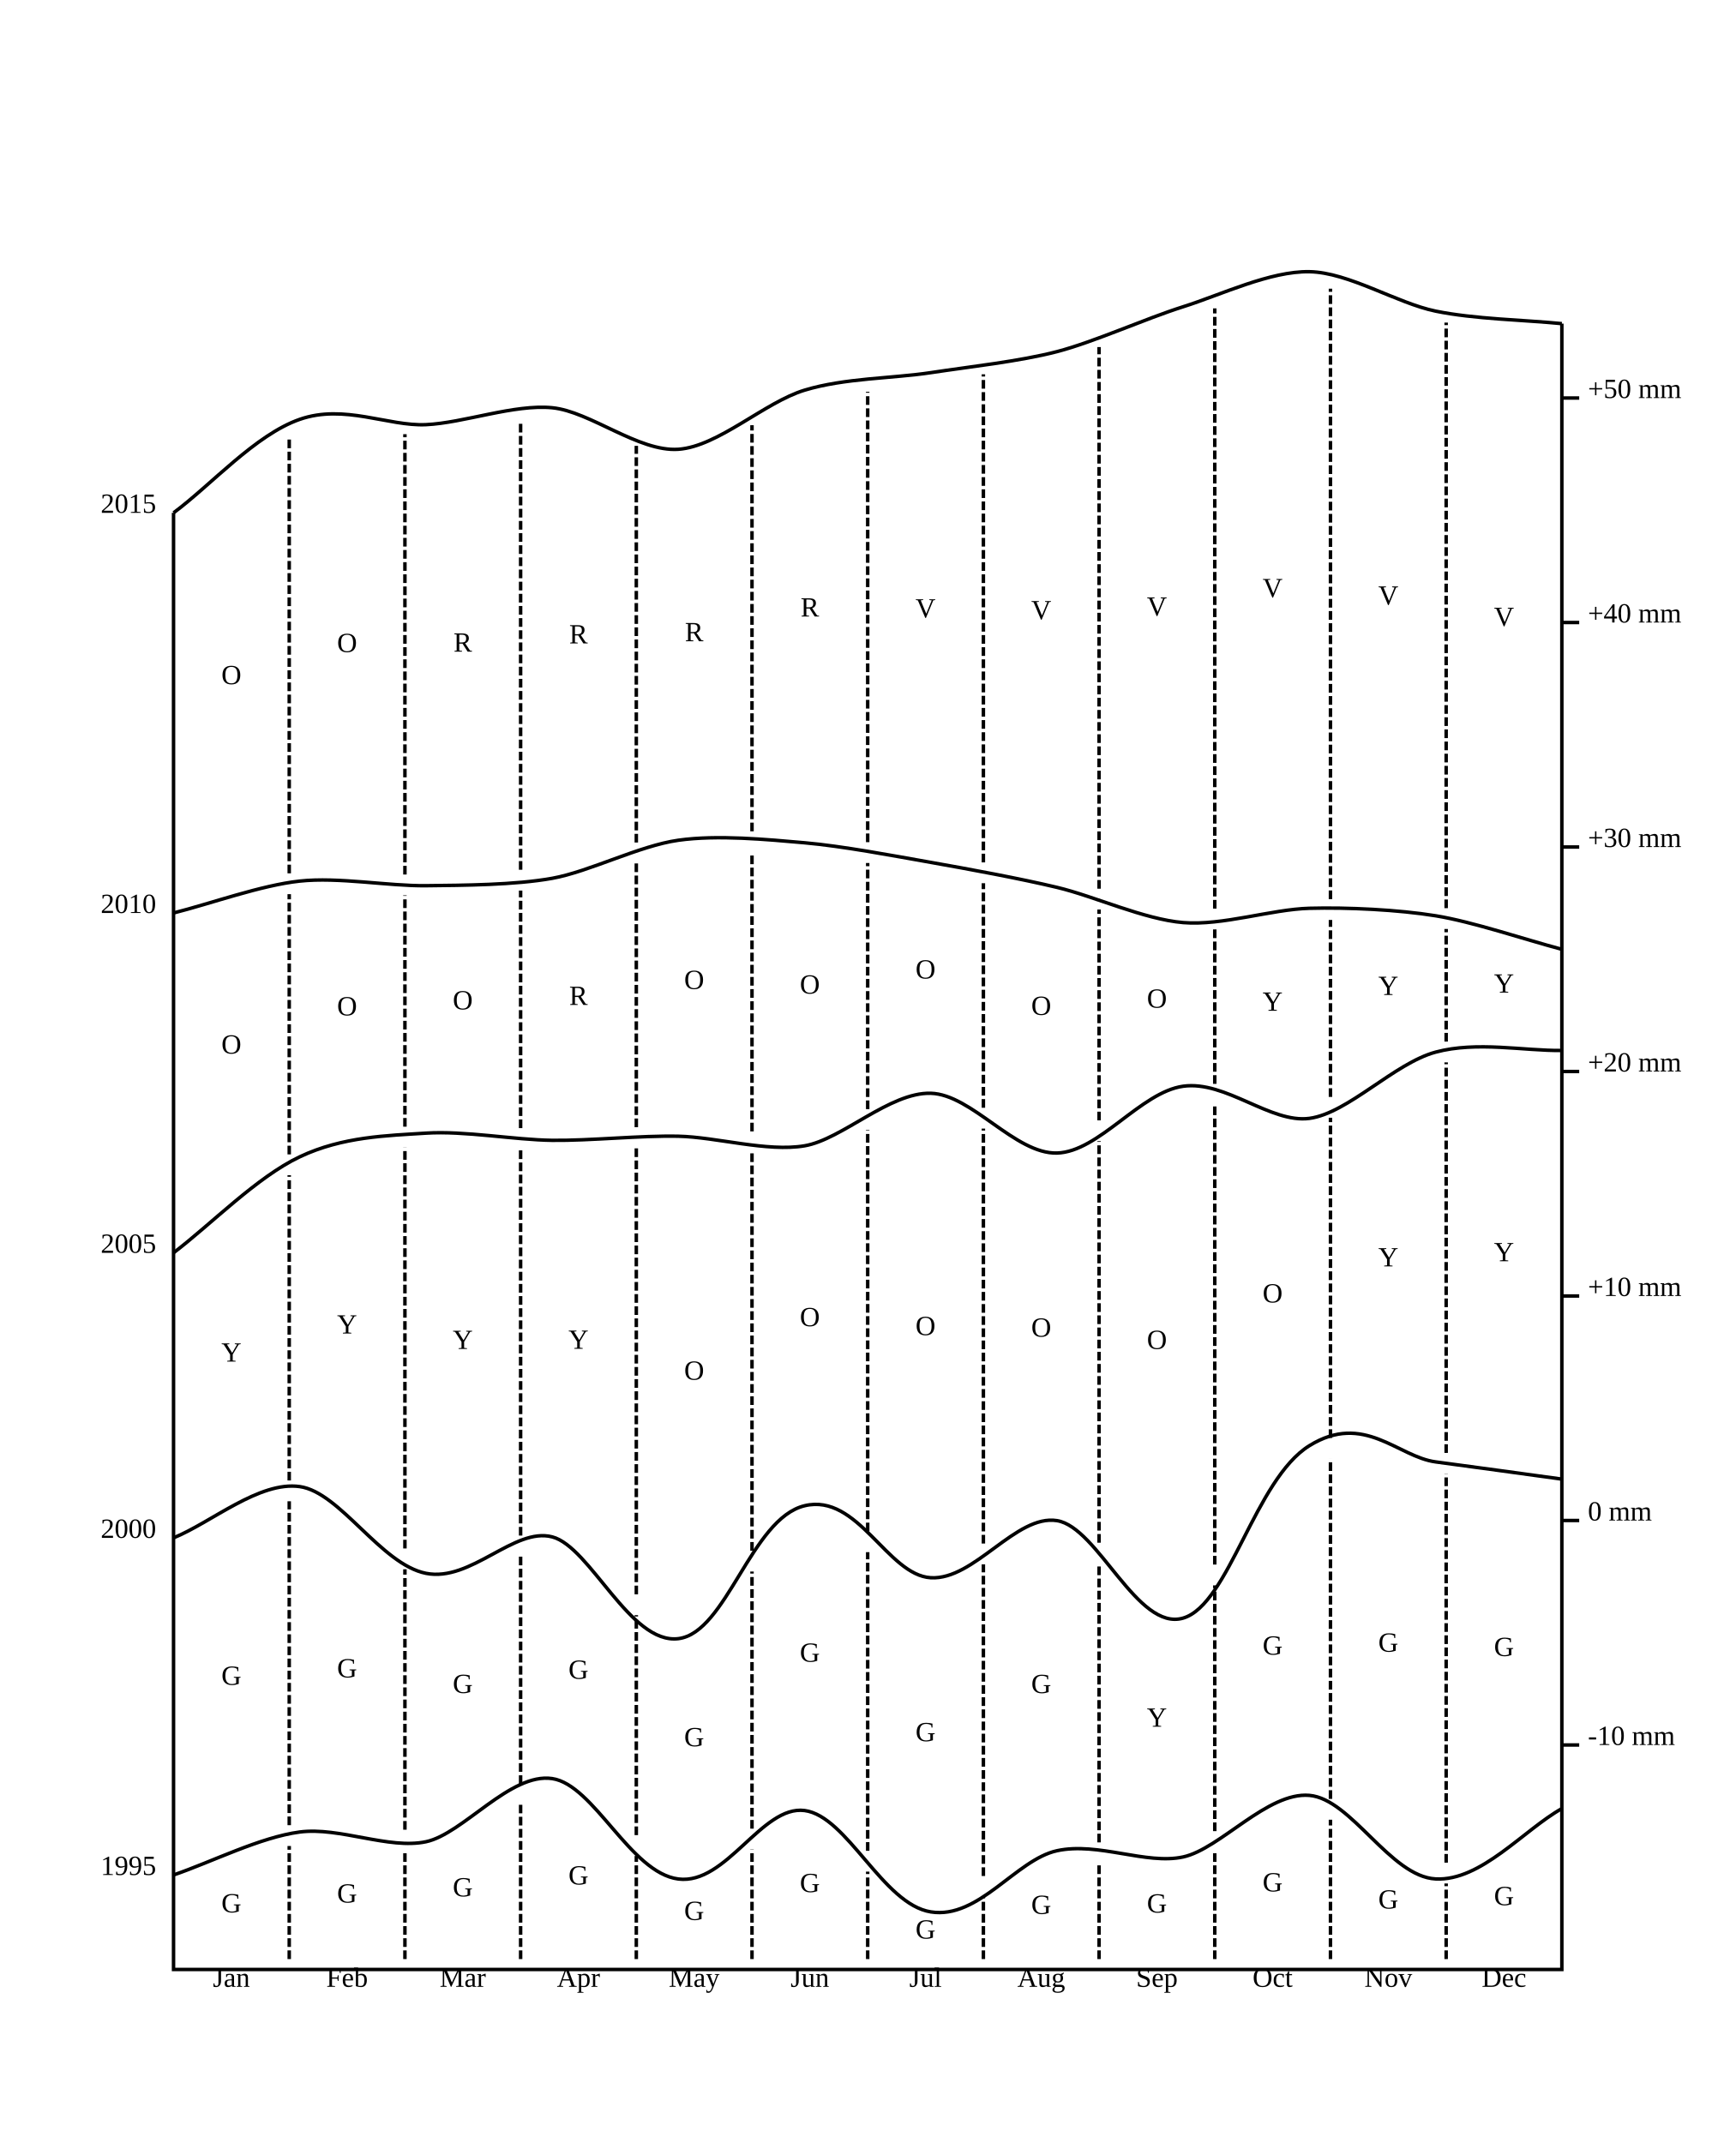
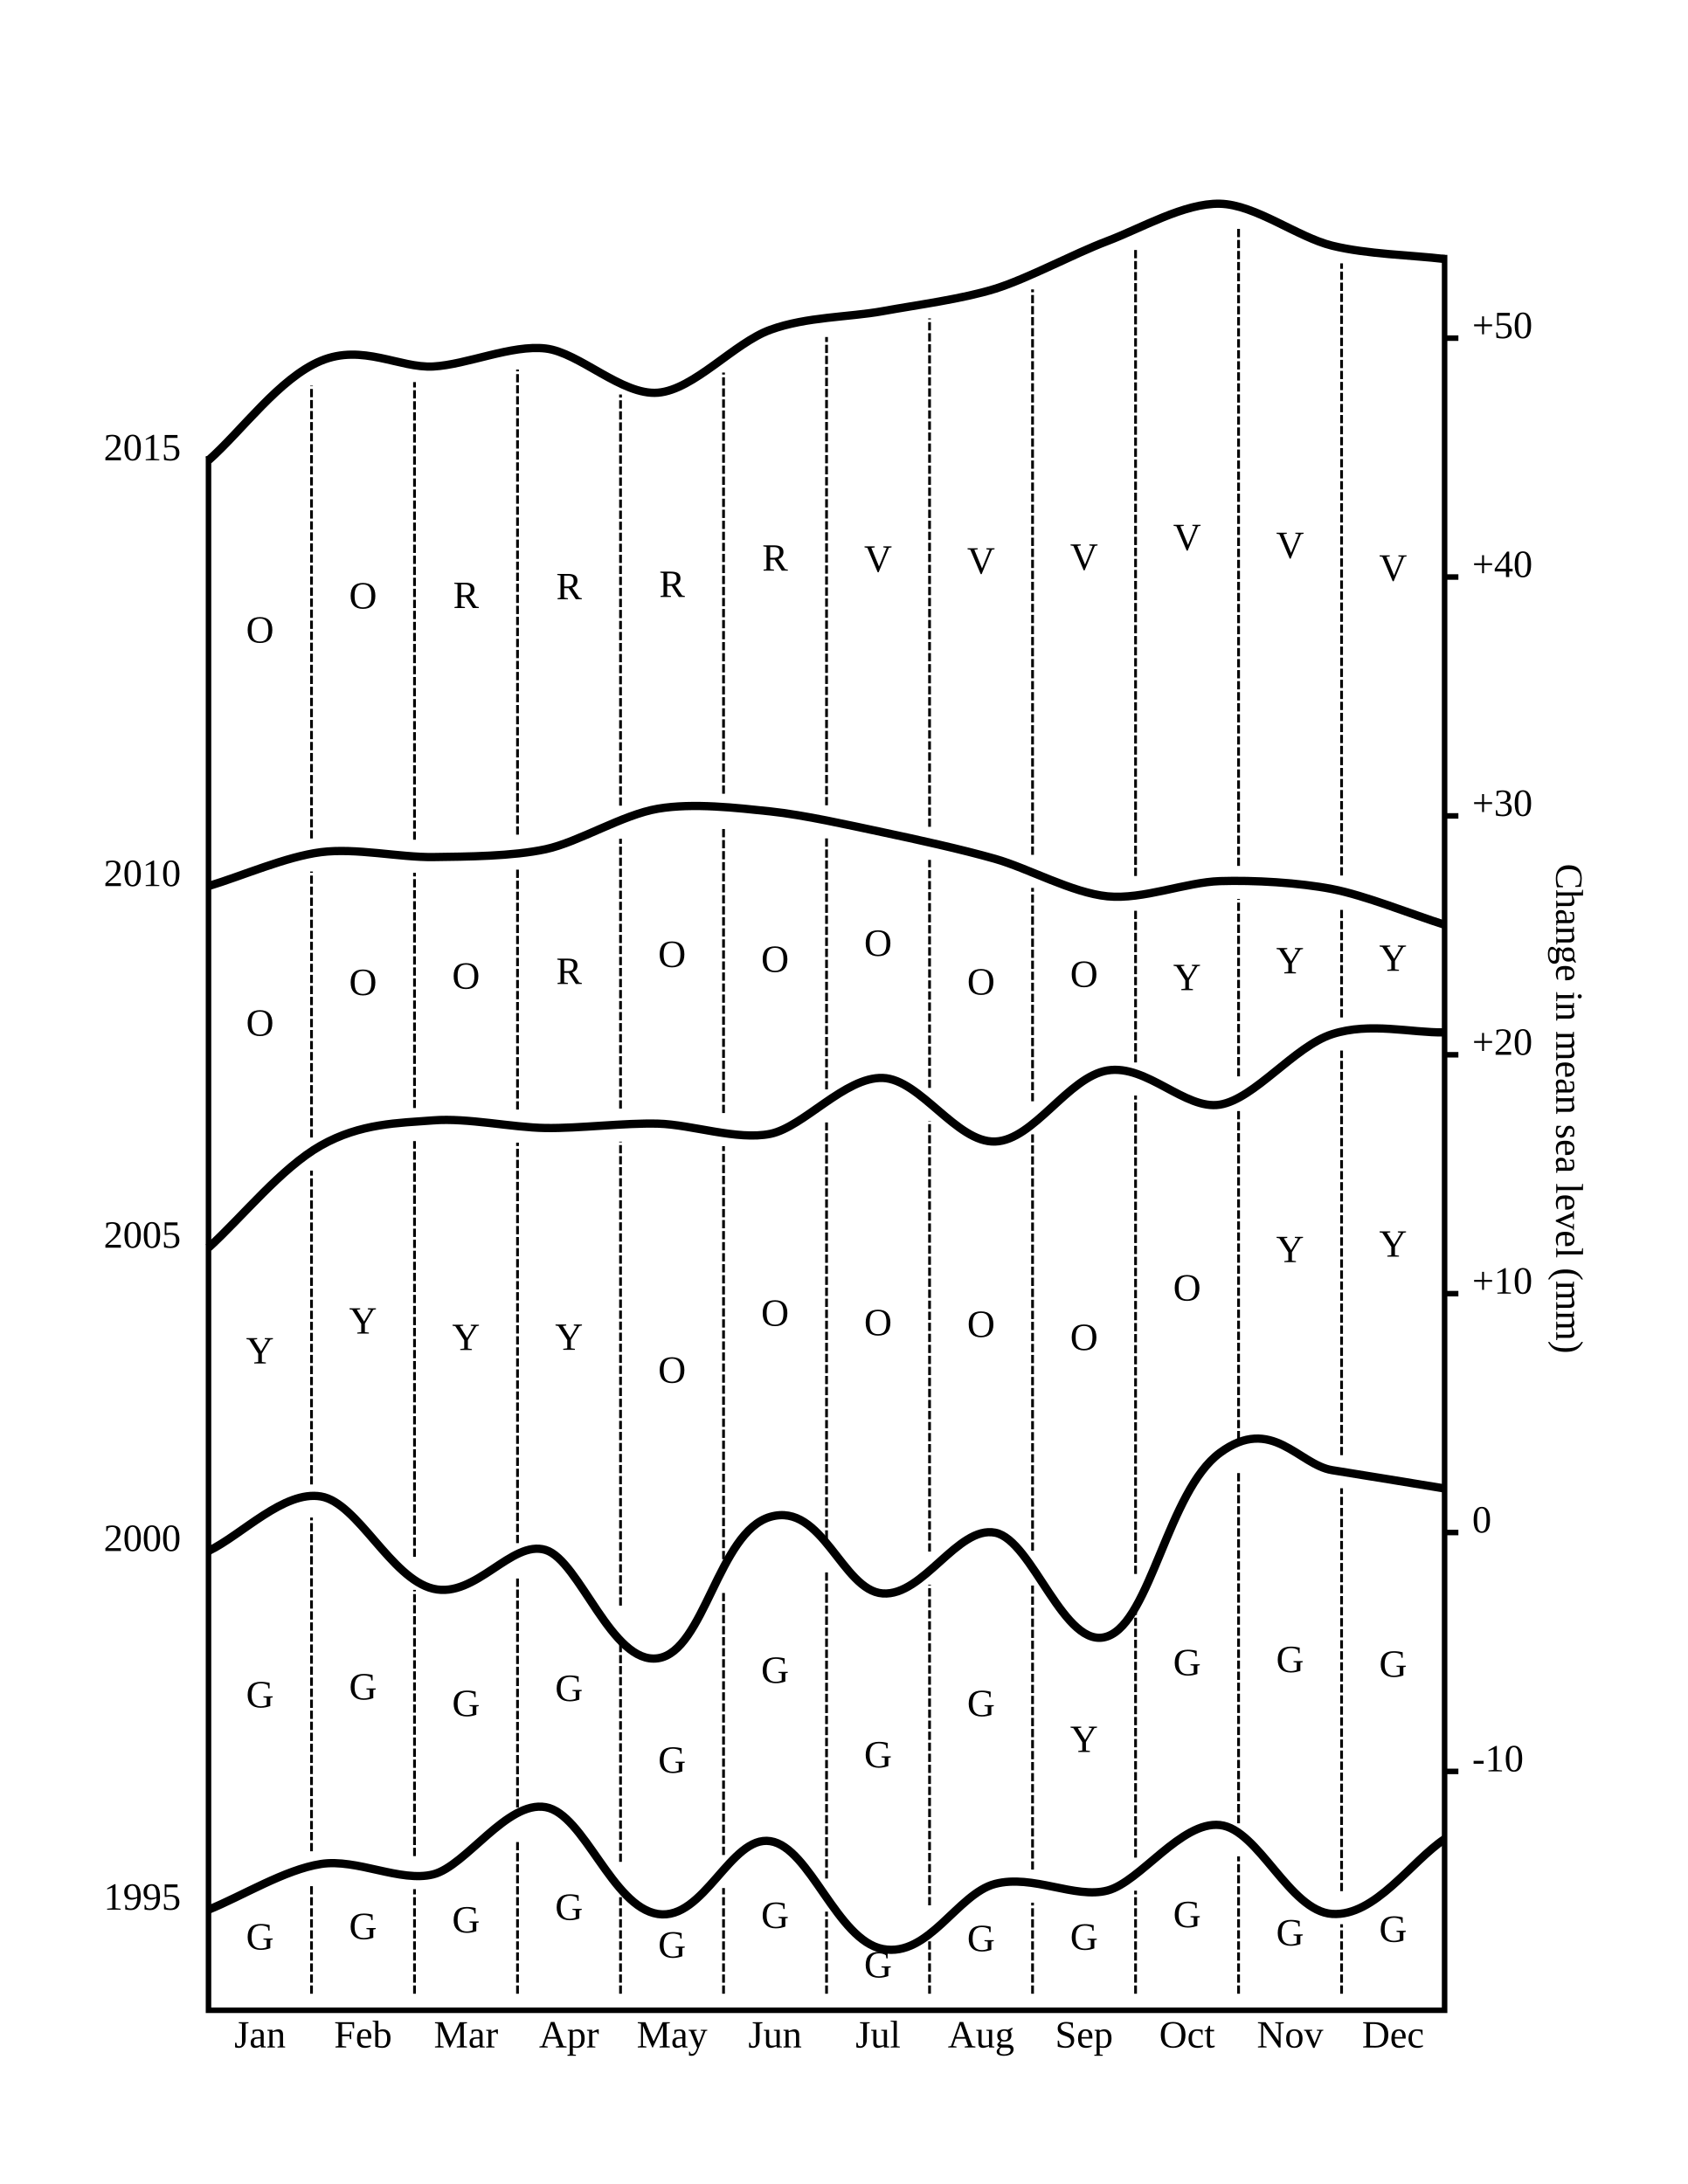
- <svg xmlns="http://www.w3.org/2000/svg" baseProfile="full" height="1235" version="1.1" width="1000">
+ <svg xmlns="http://www.w3.org/2000/svg" baseProfile="full" height="792.0" version="1.1" width="612.0">
  <defs />
  <g id="axis">
-     <line stroke="#000000" stroke-width="2" x1="900" x2="910" y1="1005.625" y2="1005.625" />
-     <line stroke="#000000" stroke-width="2" x1="900" x2="910" y1="876.25" y2="876.25" />
-     <line stroke="#000000" stroke-width="2" x1="900" x2="910" y1="746.875" y2="746.875" />
-     <line stroke="#000000" stroke-width="2" x1="900" x2="910" y1="617.5" y2="617.5" />
-     <line stroke="#000000" stroke-width="2" x1="900" x2="910" y1="488.125" y2="488.125" />
-     <line stroke="#000000" stroke-width="2" x1="900" x2="910" y1="358.75" y2="358.75" />
-     <line stroke="#000000" stroke-width="2" x1="900" x2="910" y1="229.375" y2="229.375" />
-     <polyline fill="none" points="100.0,295.529 100,1135 900,1135 900.0,186.509" stroke="#000000" stroke-width="2" />
+     <line stroke="#000000" stroke-width="2" x1="523.8" x2="528.8" y1="642.375" y2="642.375" />
+     <line stroke="#000000" stroke-width="2" x1="523.8" x2="528.8" y1="555.75" y2="555.75" />
+     <line stroke="#000000" stroke-width="2" x1="523.8" x2="528.8" y1="469.125" y2="469.125" />
+     <line stroke="#000000" stroke-width="2" x1="523.8" x2="528.8" y1="382.5" y2="382.5" />
+     <line stroke="#000000" stroke-width="2" x1="523.8" x2="528.8" y1="295.875" y2="295.875" />
+     <line stroke="#000000" stroke-width="2" x1="523.8" x2="528.8" y1="209.25" y2="209.25" />
+     <line stroke="#000000" stroke-width="2" x1="523.8" x2="528.8" y1="122.625" y2="122.625" />
+     <polyline fill="none" points="75.6,165.419 75.6,729.0 523.8,729.0 523.8,92.423" stroke="#000000" stroke-width="2" />
  </g>
  <g id="data">
-     <line stroke="#000000" stroke-dasharray="5,2" stroke-width="2" x1="166.667" x2="166.667" y1="1129" y2="1063.842" />
-     <line stroke="#000000" stroke-dasharray="5,2" stroke-width="2" x1="233.333" x2="233.333" y1="1129" y2="1066.451" />
-     <line stroke="#000000" stroke-dasharray="5,2" stroke-width="2" x1="300.0" x2="300.0" y1="1129" y2="1040.088" />
-     <line stroke="#000000" stroke-dasharray="5,2" stroke-width="2" x1="366.667" x2="366.667" y1="1129" y2="1069.571" />
-     <line stroke="#000000" stroke-dasharray="5,2" stroke-width="2" x1="433.333" x2="433.333" y1="1129" y2="1065.844" />
-     <line stroke="#000000" stroke-dasharray="5,2" stroke-width="2" x1="500.0" x2="500.0" y1="1129" y2="1078.609" />
-     <line stroke="#000000" stroke-dasharray="5,2" stroke-width="2" x1="566.667" x2="566.667" y1="1129" y2="1093.126" />
-     <line stroke="#000000" stroke-dasharray="5,2" stroke-width="2" x1="633.333" x2="633.333" y1="1129" y2="1073.754" />
-     <line stroke="#000000" stroke-dasharray="5,2" stroke-width="2" x1="700.0" x2="700.0" y1="1129" y2="1067.272" />
-     <line stroke="#000000" stroke-dasharray="5,2" stroke-width="2" x1="766.667" x2="766.667" y1="1129" y2="1048.695" />
-     <line stroke="#000000" stroke-dasharray="5,2" stroke-width="2" x1="833.333" x2="833.333" y1="1129" y2="1085.441" />
-     <path d="M100.0,1080.533 C121.818,1073.107 149.877,1058.787 172.727,1055.779 S224.046,1065.918 245.455,1061.386 S294.045,1021.424 318.182,1024.988 S363.247,1079.36 390.909,1082.862 S439.022,1040.195 463.636,1043.402 S508.727,1097.415 536.364,1101.815 S585.4,1071.72 609.091,1066.561 S660.48,1074.818 681.818,1070.14 S730.362,1032.562 754.545,1034.67 S801.142,1081.451 827.273,1082.819 S878.182,1054.443 900.0,1042.281" fill="none" stroke="#000000" stroke-width="2" />
-     <line stroke="#000000" stroke-dasharray="5,2" stroke-width="2" x1="166.667" x2="166.667" y1="1051.842" y2="865.176" />
-     <line stroke="#000000" stroke-dasharray="5,2" stroke-width="2" x1="233.333" x2="233.333" y1="1054.451" y2="904.366" />
-     <line stroke="#000000" stroke-dasharray="5,2" stroke-width="2" x1="300.0" x2="300.0" y1="1028.088" y2="896.945" />
-     <line stroke="#000000" stroke-dasharray="5,2" stroke-width="2" x1="366.667" x2="366.667" y1="1057.571" y2="930.794" />
-     <line stroke="#000000" stroke-dasharray="5,2" stroke-width="2" x1="433.333" x2="433.333" y1="1053.844" y2="905.667" />
-     <line stroke="#000000" stroke-dasharray="5,2" stroke-width="2" x1="500.0" x2="500.0" y1="1066.609" y2="894.497" />
-     <line stroke="#000000" stroke-dasharray="5,2" stroke-width="2" x1="566.667" x2="566.667" y1="1081.126" y2="901.53" />
-     <line stroke="#000000" stroke-dasharray="5,2" stroke-width="2" x1="633.333" x2="633.333" y1="1061.754" y2="901.053" />
-     <line stroke="#000000" stroke-dasharray="5,2" stroke-width="2" x1="700.0" x2="700.0" y1="1055.272" y2="913.645" />
-     <line stroke="#000000" stroke-dasharray="5,2" stroke-width="2" x1="766.667" x2="766.667" y1="1036.695" y2="840.685" />
-     <line stroke="#000000" stroke-dasharray="5,2" stroke-width="2" x1="833.333" x2="833.333" y1="1073.441" y2="849.31" />
-     <path d="M100.0,886.255 C121.818,877.393 149.407,853.437 172.727,856.714 S219.491,901.523 245.455,906.696 S296.197,880.004 318.182,885.694 S363.091,947.775 390.909,944.344 S432.835,875.188 463.636,867.754 S511.289,907.761 536.364,909.241 S585.444,872.557 609.091,876.336 S655.395,940.335 681.818,932.485 S723.133,852.562 754.545,833.125 S805.465,839.593 827.273,842.483 S878.182,849.426 900.0,852.402" fill="none" stroke="#000000" stroke-width="2" />
-     <line stroke="#000000" stroke-dasharray="5,2" stroke-width="2" x1="166.667" x2="166.667" y1="853.176" y2="677.273" />
-     <line stroke="#000000" stroke-dasharray="5,2" stroke-width="2" x1="233.333" x2="233.333" y1="892.366" y2="661.299" />
-     <line stroke="#000000" stroke-dasharray="5,2" stroke-width="2" x1="300.0" x2="300.0" y1="884.945" y2="662.131" />
-     <line stroke="#000000" stroke-dasharray="5,2" stroke-width="2" x1="366.667" x2="366.667" y1="918.794" y2="661.591" />
-     <line stroke="#000000" stroke-dasharray="5,2" stroke-width="2" x1="433.333" x2="433.333" y1="893.667" y2="664.023" />
-     <line stroke="#000000" stroke-dasharray="5,2" stroke-width="2" x1="500.0" x2="500.0" y1="882.497" y2="651.186" />
-     <line stroke="#000000" stroke-dasharray="5,2" stroke-width="2" x1="566.667" x2="566.667" y1="889.53" y2="650.399" />
-     <line stroke="#000000" stroke-dasharray="5,2" stroke-width="2" x1="633.333" x2="633.333" y1="889.053" y2="657.655" />
-     <line stroke="#000000" stroke-dasharray="5,2" stroke-width="2" x1="700.0" x2="700.0" y1="901.645" y2="636.619" />
-     <line stroke="#000000" stroke-dasharray="5,2" stroke-width="2" x1="766.667" x2="766.667" y1="828.685" y2="644.15" />
-     <line stroke="#000000" stroke-dasharray="5,2" stroke-width="2" x1="833.333" x2="833.333" y1="837.31" y2="612.252" />
-     <path d="M100.0,721.983 C121.818,705.387 147.957,678.406 172.727,666.663 S223.303,654.473 245.455,653.026 S296.33,656.899 318.182,657.166 S369.085,654.329 390.909,654.803 S442.066,663.994 463.636,660.323 S512.74,629.373 536.364,630.049 S584.959,665.163 609.091,664.489 S657.361,629.346 681.818,625.987 S732.233,647.529 754.545,644.514 S803.476,612.733 827.273,606.331 S878.182,605.667 900.0,605.382" fill="none" stroke="#000000" stroke-width="2" />
-     <line stroke="#000000" stroke-dasharray="5,2" stroke-width="2" x1="166.667" x2="166.667" y1="665.273" y2="515.299" />
-     <line stroke="#000000" stroke-dasharray="5,2" stroke-width="2" x1="233.333" x2="233.333" y1="649.299" y2="515.979" />
-     <line stroke="#000000" stroke-dasharray="5,2" stroke-width="2" x1="300.0" x2="300.0" y1="650.131" y2="513.235" />
-     <line stroke="#000000" stroke-dasharray="5,2" stroke-width="2" x1="366.667" x2="366.667" y1="649.591" y2="497.541" />
-     <line stroke="#000000" stroke-dasharray="5,2" stroke-width="2" x1="433.333" x2="433.333" y1="652.023" y2="491.079" />
-     <line stroke="#000000" stroke-dasharray="5,2" stroke-width="2" x1="500.0" x2="500.0" y1="639.186" y2="497.338" />
-     <line stroke="#000000" stroke-dasharray="5,2" stroke-width="2" x1="566.667" x2="566.667" y1="638.399" y2="508.989" />
-     <line stroke="#000000" stroke-dasharray="5,2" stroke-width="2" x1="633.333" x2="633.333" y1="645.655" y2="524.154" />
-     <line stroke="#000000" stroke-dasharray="5,2" stroke-width="2" x1="700.0" x2="700.0" y1="624.619" y2="535.622" />
-     <line stroke="#000000" stroke-dasharray="5,2" stroke-width="2" x1="766.667" x2="766.667" y1="632.15" y2="530.163" />
-     <line stroke="#000000" stroke-dasharray="5,2" stroke-width="2" x1="833.333" x2="833.333" y1="600.252" y2="535.367" />
-     <path d="M100.0,526.14 C121.818,520.628 150.354,510.186 172.727,507.768 S223.623,510.66 245.455,510.421 S296.672,510.046 318.182,506.173 S368.342,487.403 390.909,484.225 S441.897,483.781 463.636,485.688 S514.621,493.145 536.364,496.987 S587.456,506.231 609.091,511.391 S659.244,529.811 681.818,531.681 S732.596,524.037 754.545,523.444 S805.699,524.251 827.273,527.757 S878.182,541.285 900.0,547.083" fill="none" stroke="#000000" stroke-width="2" />
-     <line stroke="#000000" stroke-dasharray="5,2" stroke-width="2" x1="166.667" x2="166.667" y1="503.299" y2="252.154" />
-     <line stroke="#000000" stroke-dasharray="5,2" stroke-width="2" x1="233.333" x2="233.333" y1="503.979" y2="250.217" />
-     <line stroke="#000000" stroke-dasharray="5,2" stroke-width="2" x1="300.0" x2="300.0" y1="501.235" y2="243.418" />
-     <line stroke="#000000" stroke-dasharray="5,2" stroke-width="2" x1="366.667" x2="366.667" y1="485.541" y2="256.938" />
-     <line stroke="#000000" stroke-dasharray="5,2" stroke-width="2" x1="433.333" x2="433.333" y1="479.079" y2="245.042" />
-     <line stroke="#000000" stroke-dasharray="5,2" stroke-width="2" x1="500.0" x2="500.0" y1="485.338" y2="225.801" />
-     <line stroke="#000000" stroke-dasharray="5,2" stroke-width="2" x1="566.667" x2="566.667" y1="496.989" y2="215.706" />
-     <line stroke="#000000" stroke-dasharray="5,2" stroke-width="2" x1="633.333" x2="633.333" y1="512.154" y2="200.012" />
-     <line stroke="#000000" stroke-dasharray="5,2" stroke-width="2" x1="700.0" x2="700.0" y1="523.622" y2="177.717" />
-     <line stroke="#000000" stroke-dasharray="5,2" stroke-width="2" x1="766.667" x2="766.667" y1="518.163" y2="166.368" />
-     <line stroke="#000000" stroke-dasharray="5,2" stroke-width="2" x1="833.333" x2="833.333" y1="523.367" y2="185.907" />
-     <path d="M100.0,295.529 C121.818,279.37 147.095,250.618 172.727,241.666 S223.64,245.73 245.455,244.727 S296.273,232.844 318.182,234.981 S367.995,260.512 390.909,258.916 S440.582,231.846 463.636,224.847 S514.589,218.08 536.364,214.756 S587.69,208.227 609.091,202.637 S659.741,183.753 681.818,176.762 S731.906,156.184 754.545,156.58 S804.883,174.7 827.273,179.307 S878.182,184.348 900.0,186.509" fill="none" stroke="#000000" stroke-width="2" />
+     <line stroke="#000000" stroke-dasharray="3,1" stroke-width="1" x1="112.95" x2="112.95" y1="723.0" y2="683.338" />
+     <line stroke="#000000" stroke-dasharray="3,1" stroke-width="1" x1="150.3" x2="150.3" y1="723.0" y2="685.085" />
+     <line stroke="#000000" stroke-dasharray="3,1" stroke-width="1" x1="187.65" x2="187.65" y1="723.0" y2="667.433" />
+     <line stroke="#000000" stroke-dasharray="3,1" stroke-width="1" x1="225.0" x2="225.0" y1="723.0" y2="687.173" />
+     <line stroke="#000000" stroke-dasharray="3,1" stroke-width="1" x1="262.35" x2="262.35" y1="723.0" y2="684.678" />
+     <line stroke="#000000" stroke-dasharray="3,1" stroke-width="1" x1="299.7" x2="299.7" y1="723.0" y2="693.225" />
+     <line stroke="#000000" stroke-dasharray="3,1" stroke-width="1" x1="337.05" x2="337.05" y1="723.0" y2="702.945" />
+     <line stroke="#000000" stroke-dasharray="3,1" stroke-width="1" x1="374.4" x2="374.4" y1="723.0" y2="689.974" />
+     <line stroke="#000000" stroke-dasharray="3,1" stroke-width="1" x1="411.75" x2="411.75" y1="723.0" y2="685.635" />
+     <line stroke="#000000" stroke-dasharray="3,1" stroke-width="1" x1="449.1" x2="449.1" y1="723.0" y2="673.195" />
+     <line stroke="#000000" stroke-dasharray="3,1" stroke-width="1" x1="486.45" x2="486.45" y1="723.0" y2="697.799" />
+     <path d="M75.6,692.531 C87.824,687.559 103.31,678.007 116.345,675.957 S145.19,682.721 157.091,679.71 S183.81,652.865 197.836,655.34 S221.903,691.567 238.582,694.09 S264.932,665.428 279.327,667.669 S303.428,703.614 320.073,706.781 S347.147,686.733 360.818,683.175 S389.719,688.676 401.564,685.572 S428.237,660.356 442.309,661.822 S467.498,693.088 483.055,694.061 S511.576,675.062 523.8,666.919" fill="none" stroke="#000000" stroke-width="3" />
+     <line stroke="#000000" stroke-dasharray="3,1" stroke-width="1" x1="112.95" x2="112.95" y1="671.338" y2="550.318" />
+     <line stroke="#000000" stroke-dasharray="3,1" stroke-width="1" x1="150.3" x2="150.3" y1="673.085" y2="576.558" />
+     <line stroke="#000000" stroke-dasharray="3,1" stroke-width="1" x1="187.65" x2="187.65" y1="655.433" y2="571.589" />
+     <line stroke="#000000" stroke-dasharray="3,1" stroke-width="1" x1="225.0" x2="225.0" y1="675.173" y2="594.254" />
+     <line stroke="#000000" stroke-dasharray="3,1" stroke-width="1" x1="262.35" x2="262.35" y1="672.678" y2="577.429" />
+     <line stroke="#000000" stroke-dasharray="3,1" stroke-width="1" x1="299.7" x2="299.7" y1="681.225" y2="569.951" />
+     <line stroke="#000000" stroke-dasharray="3,1" stroke-width="1" x1="337.05" x2="337.05" y1="690.945" y2="574.66" />
+     <line stroke="#000000" stroke-dasharray="3,1" stroke-width="1" x1="374.4" x2="374.4" y1="677.974" y2="574.34" />
+     <line stroke="#000000" stroke-dasharray="3,1" stroke-width="1" x1="411.75" x2="411.75" y1="673.635" y2="582.771" />
+     <line stroke="#000000" stroke-dasharray="3,1" stroke-width="1" x1="449.1" x2="449.1" y1="661.195" y2="533.919" />
+     <line stroke="#000000" stroke-dasharray="3,1" stroke-width="1" x1="486.45" x2="486.45" y1="685.799" y2="539.694" />
+     <path d="M75.6,562.449 C87.824,556.515 102.945,540.419 116.345,542.67 S141.703,572.472 157.091,576.136 S185.483,558.252 197.836,562.074 S221.787,603.819 238.582,601.344 S260.447,555.507 279.327,550.062 S305.315,576.799 320.073,577.839 S347.169,553.201 360.818,555.808 S385.89,598.968 401.564,593.403 S423.491,540.791 442.309,526.875 S470.839,531.206 483.055,533.141 S511.576,537.79 523.8,539.782" fill="none" stroke="#000000" stroke-width="3" />
+     <line stroke="#000000" stroke-dasharray="3,1" stroke-width="1" x1="112.95" x2="112.95" y1="538.318" y2="424.504" />
+     <line stroke="#000000" stroke-dasharray="3,1" stroke-width="1" x1="150.3" x2="150.3" y1="564.558" y2="413.809" />
+     <line stroke="#000000" stroke-dasharray="3,1" stroke-width="1" x1="187.65" x2="187.65" y1="559.589" y2="414.366" />
+     <line stroke="#000000" stroke-dasharray="3,1" stroke-width="1" x1="225.0" x2="225.0" y1="582.254" y2="414.004" />
+     <line stroke="#000000" stroke-dasharray="3,1" stroke-width="1" x1="262.35" x2="262.35" y1="565.429" y2="415.633" />
+     <line stroke="#000000" stroke-dasharray="3,1" stroke-width="1" x1="299.7" x2="299.7" y1="557.951" y2="407.038" />
+     <line stroke="#000000" stroke-dasharray="3,1" stroke-width="1" x1="337.05" x2="337.05" y1="562.66" y2="406.511" />
+     <line stroke="#000000" stroke-dasharray="3,1" stroke-width="1" x1="374.4" x2="374.4" y1="562.34" y2="411.369" />
+     <line stroke="#000000" stroke-dasharray="3,1" stroke-width="1" x1="411.75" x2="411.75" y1="570.771" y2="397.284" />
+     <line stroke="#000000" stroke-dasharray="3,1" stroke-width="1" x1="449.1" x2="449.1" y1="521.919" y2="402.326" />
+     <line stroke="#000000" stroke-dasharray="3,1" stroke-width="1" x1="486.45" x2="486.45" y1="527.694" y2="380.968" />
+     <path d="M75.6,452.458 C87.824,441.346 101.972,423.561 116.345,415.418 S144.602,407.262 157.091,406.287 S185.586,408.88 197.836,409.059 S226.353,407.16 238.582,407.477 S267.3,413.619 279.327,411.173 S306.428,390.436 320.073,390.903 S346.781,414.431 360.818,413.962 S387.29,390.525 401.564,388.183 S429.695,402.625 442.309,400.587 S469.317,379.438 483.055,375.021 S511.576,374.577 523.8,374.386" fill="none" stroke="#000000" stroke-width="3" />
+     <line stroke="#000000" stroke-dasharray="3,1" stroke-width="1" x1="112.95" x2="112.95" y1="412.504" y2="316.053" />
+     <line stroke="#000000" stroke-dasharray="3,1" stroke-width="1" x1="150.3" x2="150.3" y1="401.809" y2="316.507" />
+     <line stroke="#000000" stroke-dasharray="3,1" stroke-width="1" x1="187.65" x2="187.65" y1="402.366" y2="314.67" />
+     <line stroke="#000000" stroke-dasharray="3,1" stroke-width="1" x1="225.0" x2="225.0" y1="402.004" y2="304.162" />
+     <line stroke="#000000" stroke-dasharray="3,1" stroke-width="1" x1="262.35" x2="262.35" y1="403.633" y2="299.835" />
+     <line stroke="#000000" stroke-dasharray="3,1" stroke-width="1" x1="299.7" x2="299.7" y1="395.038" y2="304.026" />
+     <line stroke="#000000" stroke-dasharray="3,1" stroke-width="1" x1="337.05" x2="337.05" y1="394.511" y2="311.827" />
+     <line stroke="#000000" stroke-dasharray="3,1" stroke-width="1" x1="374.4" x2="374.4" y1="399.369" y2="321.982" />
+     <line stroke="#000000" stroke-dasharray="3,1" stroke-width="1" x1="411.75" x2="411.75" y1="385.284" y2="329.66" />
+     <line stroke="#000000" stroke-dasharray="3,1" stroke-width="1" x1="449.1" x2="449.1" y1="390.326" y2="326.005" />
+     <line stroke="#000000" stroke-dasharray="3,1" stroke-width="1" x1="486.45" x2="486.45" y1="368.968" y2="329.489" />
+     <path d="M75.6,321.328 C87.824,317.638 103.682,310.663 116.345,309.028 S144.857,310.964 157.091,310.803 S185.857,310.537 197.836,307.959 S225.768,295.421 238.582,293.264 S267.167,292.968 279.327,294.244 S307.908,299.24 320.073,301.809 S348.738,308.009 360.818,311.453 S388.741,323.769 401.564,325.039 S429.98,319.921 442.309,319.524 S471.025,320.075 483.055,322.411 S511.576,331.469 523.8,335.351" fill="none" stroke="#000000" stroke-width="3" />
+     <line stroke="#000000" stroke-dasharray="3,1" stroke-width="1" x1="112.95" x2="112.95" y1="304.053" y2="139.86" />
+     <line stroke="#000000" stroke-dasharray="3,1" stroke-width="1" x1="150.3" x2="150.3" y1="304.507" y2="138.563" />
+     <line stroke="#000000" stroke-dasharray="3,1" stroke-width="1" x1="187.65" x2="187.65" y1="302.67" y2="134.01" />
+     <line stroke="#000000" stroke-dasharray="3,1" stroke-width="1" x1="225.0" x2="225.0" y1="292.162" y2="143.062" />
+     <line stroke="#000000" stroke-dasharray="3,1" stroke-width="1" x1="262.35" x2="262.35" y1="287.835" y2="135.098" />
+     <line stroke="#000000" stroke-dasharray="3,1" stroke-width="1" x1="299.7" x2="299.7" y1="292.026" y2="122.215" />
+     <line stroke="#000000" stroke-dasharray="3,1" stroke-width="1" x1="337.05" x2="337.05" y1="299.827" y2="115.456" />
+     <line stroke="#000000" stroke-dasharray="3,1" stroke-width="1" x1="374.4" x2="374.4" y1="309.982" y2="104.948" />
+     <line stroke="#000000" stroke-dasharray="3,1" stroke-width="1" x1="411.75" x2="411.75" y1="317.66" y2="90.019" />
+     <line stroke="#000000" stroke-dasharray="3,1" stroke-width="1" x1="449.1" x2="449.1" y1="314.005" y2="82.42" />
+     <line stroke="#000000" stroke-dasharray="3,1" stroke-width="1" x1="486.45" x2="486.45" y1="317.489" y2="95.503" />
+     <path d="M75.6,166.919 C87.824,156.1 101.281,137.142 116.345,130.854 S144.87,133.576 157.091,132.905 S185.54,124.945 197.836,126.379 S225.492,143.494 238.582,142.404 S266.158,124.371 279.327,119.593 S307.883,115.061 320.073,112.836 S348.921,108.436 360.818,104.722 S389.141,92.099 401.564,87.397 S429.434,73.615 442.309,73.884 S470.384,85.985 483.055,89.101 S511.576,92.477 523.8,93.923" fill="none" stroke="#000000" stroke-width="3" />
  </g>
  <g id="labels">
-     <text alignment-baseline="middle" font-size="16" x="915" y="1005.625">-10 mm</text>
-     <text alignment-baseline="middle" font-size="16" x="915" y="876.25">0 mm</text>
-     <text alignment-baseline="middle" font-size="16" x="915" y="746.875">+10 mm</text>
-     <text alignment-baseline="middle" font-size="16" x="915" y="617.5">+20 mm</text>
-     <text alignment-baseline="middle" font-size="16" x="915" y="488.125">+30 mm</text>
-     <text alignment-baseline="middle" font-size="16" x="915" y="358.75">+40 mm</text>
-     <text alignment-baseline="middle" font-size="16" x="915" y="229.375">+50 mm</text>
-     <text alignment-baseline="before-edge" font-size="16" text-anchor="middle" x="133.333" y="1145">Jan</text>
-     <text alignment-baseline="before-edge" font-size="16" text-anchor="middle" x="200.0" y="1145">Feb</text>
-     <text alignment-baseline="before-edge" font-size="16" text-anchor="middle" x="266.667" y="1145">Mar</text>
-     <text alignment-baseline="before-edge" font-size="16" text-anchor="middle" x="333.333" y="1145">Apr</text>
-     <text alignment-baseline="before-edge" font-size="16" text-anchor="middle" x="400.0" y="1145">May</text>
-     <text alignment-baseline="before-edge" font-size="16" text-anchor="middle" x="466.667" y="1145">Jun</text>
-     <text alignment-baseline="before-edge" font-size="16" text-anchor="middle" x="533.333" y="1145">Jul</text>
-     <text alignment-baseline="before-edge" font-size="16" text-anchor="middle" x="600.0" y="1145">Aug</text>
-     <text alignment-baseline="before-edge" font-size="16" text-anchor="middle" x="666.667" y="1145">Sep</text>
-     <text alignment-baseline="before-edge" font-size="16" text-anchor="middle" x="733.333" y="1145">Oct</text>
-     <text alignment-baseline="before-edge" font-size="16" text-anchor="middle" x="800.0" y="1145">Nov</text>
-     <text alignment-baseline="before-edge" font-size="16" text-anchor="middle" x="866.667" y="1145">Dec</text>
-     <text alignment-baseline="middle" font-size="16" text-anchor="end" x="90.0" y="1080.533">1995</text>
-     <text alignment-baseline="middle" font-size="16" text-anchor="middle" x="133.333" y="1102.094">G</text>
-     <text alignment-baseline="middle" font-size="16" text-anchor="middle" x="200.0" y="1096.441">G</text>
-     <text alignment-baseline="middle" font-size="16" text-anchor="middle" x="266.667" y="1092.885">G</text>
-     <text alignment-baseline="middle" font-size="16" text-anchor="middle" x="333.333" y="1086.023">G</text>
-     <text alignment-baseline="middle" font-size="16" text-anchor="middle" x="400.0" y="1106.465">G</text>
-     <text alignment-baseline="middle" font-size="16" text-anchor="middle" x="466.667" y="1090.418">G</text>
-     <text alignment-baseline="middle" font-size="16" text-anchor="middle" x="533.333" y="1117.191">G</text>
-     <text alignment-baseline="middle" font-size="16" text-anchor="middle" x="600.0" y="1102.984">G</text>
-     <text alignment-baseline="middle" font-size="16" text-anchor="middle" x="666.667" y="1102.197">G</text>
-     <text alignment-baseline="middle" font-size="16" text-anchor="middle" x="733.333" y="1090.008">G</text>
-     <text alignment-baseline="middle" font-size="16" text-anchor="middle" x="800.0" y="1099.881">G</text>
-     <text alignment-baseline="middle" font-size="16" text-anchor="middle" x="866.667" y="1097.93">G</text>
-     <text alignment-baseline="middle" font-size="16" text-anchor="end" x="90.0" y="886.255">2000</text>
-     <text alignment-baseline="middle" font-size="16" text-anchor="middle" x="133.333" y="970.952">G</text>
-     <text alignment-baseline="middle" font-size="16" text-anchor="middle" x="200.0" y="966.67">G</text>
-     <text alignment-baseline="middle" font-size="16" text-anchor="middle" x="266.667" y="975.67">G</text>
-     <text alignment-baseline="middle" font-size="16" text-anchor="middle" x="333.333" y="967.479">G</text>
-     <text alignment-baseline="middle" font-size="16" text-anchor="middle" x="400.0" y="1006.35">G</text>
-     <text alignment-baseline="middle" font-size="16" text-anchor="middle" x="466.667" y="957.66">G</text>
-     <text alignment-baseline="middle" font-size="16" text-anchor="middle" x="533.333" y="1003.447">G</text>
-     <text alignment-baseline="middle" font-size="16" text-anchor="middle" x="600.0" y="975.708">G</text>
-     <text alignment-baseline="middle" font-size="16" text-anchor="middle" x="666.667" y="995.091">Y</text>
-     <text alignment-baseline="middle" font-size="16" text-anchor="middle" x="733.333" y="953.56">G</text>
-     <text alignment-baseline="middle" font-size="16" text-anchor="middle" x="800.0" y="951.868">G</text>
-     <text alignment-baseline="middle" font-size="16" text-anchor="middle" x="866.667" y="954.358">G</text>
-     <text alignment-baseline="middle" font-size="16" text-anchor="end" x="90.0" y="721.983">2005</text>
-     <text alignment-baseline="middle" font-size="16" text-anchor="middle" x="133.333" y="784.672">Y</text>
-     <text alignment-baseline="middle" font-size="16" text-anchor="middle" x="200.0" y="768.503">Y</text>
-     <text alignment-baseline="middle" font-size="16" text-anchor="middle" x="266.667" y="777.402">Y</text>
-     <text alignment-baseline="middle" font-size="16" text-anchor="middle" x="333.333" y="777.294">Y</text>
-     <text alignment-baseline="middle" font-size="16" text-anchor="middle" x="400.0" y="795.132">O</text>
-     <text alignment-baseline="middle" font-size="16" text-anchor="middle" x="466.667" y="764.272">O</text>
-     <text alignment-baseline="middle" font-size="16" text-anchor="middle" x="533.333" y="769.411">O</text>
-     <text alignment-baseline="middle" font-size="16" text-anchor="middle" x="600.0" y="770.317">O</text>
-     <text alignment-baseline="middle" font-size="16" text-anchor="middle" x="666.667" y="777.398">O</text>
-     <text alignment-baseline="middle" font-size="16" text-anchor="middle" x="733.333" y="750.607">O</text>
-     <text alignment-baseline="middle" font-size="16" text-anchor="middle" x="800.0" y="729.812">Y</text>
-     <text alignment-baseline="middle" font-size="16" text-anchor="middle" x="866.667" y="726.836">Y</text>
-     <text alignment-baseline="middle" font-size="16" text-anchor="end" x="90.0" y="526.14">2010</text>
-     <text alignment-baseline="middle" font-size="16" text-anchor="middle" x="133.333" y="607.174">O</text>
-     <text alignment-baseline="middle" font-size="16" text-anchor="middle" x="200.0" y="585.156">O</text>
-     <text alignment-baseline="middle" font-size="16" text-anchor="middle" x="266.667" y="581.708">O</text>
-     <text alignment-baseline="middle" font-size="16" text-anchor="middle" x="333.333" y="579.137">R</text>
-     <text alignment-baseline="middle" font-size="16" text-anchor="middle" x="400.0" y="569.951">O</text>
-     <text alignment-baseline="middle" font-size="16" text-anchor="middle" x="466.667" y="572.61">O</text>
-     <text alignment-baseline="middle" font-size="16" text-anchor="middle" x="533.333" y="563.914">O</text>
-     <text alignment-baseline="middle" font-size="16" text-anchor="middle" x="600.0" y="584.887">O</text>
-     <text alignment-baseline="middle" font-size="16" text-anchor="middle" x="666.667" y="580.731">O</text>
-     <text alignment-baseline="middle" font-size="16" text-anchor="middle" x="733.333" y="582.478">Y</text>
-     <text alignment-baseline="middle" font-size="16" text-anchor="middle" x="800.0" y="573.394">Y</text>
-     <text alignment-baseline="middle" font-size="16" text-anchor="middle" x="866.667" y="572.021">Y</text>
-     <text alignment-baseline="middle" font-size="16" text-anchor="end" x="90.0" y="295.529">2015</text>
-     <text alignment-baseline="middle" font-size="16" text-anchor="middle" x="133.333" y="394.281">O</text>
-     <text alignment-baseline="middle" font-size="16" text-anchor="middle" x="200.0" y="375.788">O</text>
-     <text alignment-baseline="middle" font-size="16" text-anchor="middle" x="266.667" y="375.533">R</text>
-     <text alignment-baseline="middle" font-size="16" text-anchor="middle" x="333.333" y="370.784">R</text>
-     <text alignment-baseline="middle" font-size="16" text-anchor="middle" x="400.0" y="369.533">R</text>
-     <text alignment-baseline="middle" font-size="16" text-anchor="middle" x="466.667" y="355.293">R</text>
-     <text alignment-baseline="middle" font-size="16" text-anchor="middle" x="533.333" y="355.846">V</text>
-     <text alignment-baseline="middle" font-size="16" text-anchor="middle" x="600.0" y="356.871">V</text>
-     <text alignment-baseline="middle" font-size="16" text-anchor="middle" x="666.667" y="354.804">V</text>
-     <text alignment-baseline="middle" font-size="16" text-anchor="middle" x="733.333" y="344.157">V</text>
-     <text alignment-baseline="middle" font-size="16" text-anchor="middle" x="800.0" y="348.462">V</text>
-     <text alignment-baseline="middle" font-size="16" text-anchor="middle" x="866.667" y="360.717">V</text>
+     <text alignment-baseline="middle" font-size="14" x="533.8" y="642.375">-10</text>
+     <text alignment-baseline="middle" font-size="14" x="533.8" y="555.75">0</text>
+     <text alignment-baseline="middle" font-size="14" x="533.8" y="469.125">+10</text>
+     <text alignment-baseline="middle" font-size="14" x="533.8" y="382.5">+20</text>
+     <text alignment-baseline="middle" font-size="14" x="533.8" y="295.875">+30</text>
+     <text alignment-baseline="middle" font-size="14" x="533.8" y="209.25">+40</text>
+     <text alignment-baseline="middle" font-size="14" x="533.8" y="122.625">+50</text>
+     <text alignment-baseline="middle" dominant-baseline="central" font-size="14" transform="rotate(90,569.0,313.2)" x="569.0" y="313.2">Change in mean sea level (mm)</text>
+     <text alignment-baseline="middle" font-size="14" text-anchor="middle" x="94.275" y="742.5">Jan</text>
+     <text alignment-baseline="middle" font-size="14" text-anchor="middle" x="131.625" y="742.5">Feb</text>
+     <text alignment-baseline="middle" font-size="14" text-anchor="middle" x="168.975" y="742.5">Mar</text>
+     <text alignment-baseline="middle" font-size="14" text-anchor="middle" x="206.325" y="742.5">Apr</text>
+     <text alignment-baseline="middle" font-size="14" text-anchor="middle" x="243.675" y="742.5">May</text>
+     <text alignment-baseline="middle" font-size="14" text-anchor="middle" x="281.025" y="742.5">Jun</text>
+     <text alignment-baseline="middle" font-size="14" text-anchor="middle" x="318.375" y="742.5">Jul</text>
+     <text alignment-baseline="middle" font-size="14" text-anchor="middle" x="355.725" y="742.5">Aug</text>
+     <text alignment-baseline="middle" font-size="14" text-anchor="middle" x="393.075" y="742.5">Sep</text>
+     <text alignment-baseline="middle" font-size="14" text-anchor="middle" x="430.425" y="742.5">Oct</text>
+     <text alignment-baseline="middle" font-size="14" text-anchor="middle" x="467.775" y="742.5">Nov</text>
+     <text alignment-baseline="middle" font-size="14" text-anchor="middle" x="505.125" y="742.5">Dec</text>
+     <text alignment-baseline="middle" font-size="14" text-anchor="end" x="65.6" y="692.531">1995</text>
+     <text alignment-baseline="middle" font-size="14" text-anchor="middle" x="94.275" y="706.967">G</text>
+     <text alignment-baseline="middle" font-size="14" text-anchor="middle" x="131.625" y="703.182">G</text>
+     <text alignment-baseline="middle" font-size="14" text-anchor="middle" x="168.975" y="700.801">G</text>
+     <text alignment-baseline="middle" font-size="14" text-anchor="middle" x="206.325" y="696.206">G</text>
+     <text alignment-baseline="middle" font-size="14" text-anchor="middle" x="243.675" y="709.894">G</text>
+     <text alignment-baseline="middle" font-size="14" text-anchor="middle" x="281.025" y="699.15">G</text>
+     <text alignment-baseline="middle" font-size="14" text-anchor="middle" x="318.375" y="717.076">G</text>
+     <text alignment-baseline="middle" font-size="14" text-anchor="middle" x="355.725" y="707.563">G</text>
+     <text alignment-baseline="middle" font-size="14" text-anchor="middle" x="393.075" y="707.036">G</text>
+     <text alignment-baseline="middle" font-size="14" text-anchor="middle" x="430.425" y="698.875">G</text>
+     <text alignment-baseline="middle" font-size="14" text-anchor="middle" x="467.775" y="705.486">G</text>
+     <text alignment-baseline="middle" font-size="14" text-anchor="middle" x="505.125" y="704.18">G</text>
+     <text alignment-baseline="middle" font-size="14" text-anchor="end" x="65.6" y="562.449">2000</text>
+     <text alignment-baseline="middle" font-size="14" text-anchor="middle" x="94.275" y="619.159">G</text>
+     <text alignment-baseline="middle" font-size="14" text-anchor="middle" x="131.625" y="616.292">G</text>
+     <text alignment-baseline="middle" font-size="14" text-anchor="middle" x="168.975" y="622.318">G</text>
+     <text alignment-baseline="middle" font-size="14" text-anchor="middle" x="206.325" y="616.834">G</text>
+     <text alignment-baseline="middle" font-size="14" text-anchor="middle" x="243.675" y="642.86">G</text>
+     <text alignment-baseline="middle" font-size="14" text-anchor="middle" x="281.025" y="610.259">G</text>
+     <text alignment-baseline="middle" font-size="14" text-anchor="middle" x="318.375" y="640.917">G</text>
+     <text alignment-baseline="middle" font-size="14" text-anchor="middle" x="355.725" y="622.344">G</text>
+     <text alignment-baseline="middle" font-size="14" text-anchor="middle" x="393.075" y="635.322">Y</text>
+     <text alignment-baseline="middle" font-size="14" text-anchor="middle" x="430.425" y="607.514">G</text>
+     <text alignment-baseline="middle" font-size="14" text-anchor="middle" x="467.775" y="606.381">G</text>
+     <text alignment-baseline="middle" font-size="14" text-anchor="middle" x="505.125" y="608.049">G</text>
+     <text alignment-baseline="middle" font-size="14" text-anchor="end" x="65.6" y="452.458">2005</text>
+     <text alignment-baseline="middle" font-size="14" text-anchor="middle" x="94.275" y="494.432">Y</text>
+     <text alignment-baseline="middle" font-size="14" text-anchor="middle" x="131.625" y="483.607">Y</text>
+     <text alignment-baseline="middle" font-size="14" text-anchor="middle" x="168.975" y="489.565">Y</text>
+     <text alignment-baseline="middle" font-size="14" text-anchor="middle" x="206.325" y="489.492">Y</text>
+     <text alignment-baseline="middle" font-size="14" text-anchor="middle" x="243.675" y="501.436">O</text>
+     <text alignment-baseline="middle" font-size="14" text-anchor="middle" x="281.025" y="480.774">O</text>
+     <text alignment-baseline="middle" font-size="14" text-anchor="middle" x="318.375" y="484.215">O</text>
+     <text alignment-baseline="middle" font-size="14" text-anchor="middle" x="355.725" y="484.821">O</text>
+     <text alignment-baseline="middle" font-size="14" text-anchor="middle" x="393.075" y="489.562">O</text>
+     <text alignment-baseline="middle" font-size="14" text-anchor="middle" x="430.425" y="471.624">O</text>
+     <text alignment-baseline="middle" font-size="14" text-anchor="middle" x="467.775" y="457.7">Y</text>
+     <text alignment-baseline="middle" font-size="14" text-anchor="middle" x="505.125" y="455.708">Y</text>
+     <text alignment-baseline="middle" font-size="14" text-anchor="end" x="65.6" y="321.328">2010</text>
+     <text alignment-baseline="middle" font-size="14" text-anchor="middle" x="94.275" y="375.586">O</text>
+     <text alignment-baseline="middle" font-size="14" text-anchor="middle" x="131.625" y="360.844">O</text>
+     <text alignment-baseline="middle" font-size="14" text-anchor="middle" x="168.975" y="358.535">O</text>
+     <text alignment-baseline="middle" font-size="14" text-anchor="middle" x="206.325" y="356.814">R</text>
+     <text alignment-baseline="middle" font-size="14" text-anchor="middle" x="243.675" y="350.663">O</text>
+     <text alignment-baseline="middle" font-size="14" text-anchor="middle" x="281.025" y="352.444">O</text>
+     <text alignment-baseline="middle" font-size="14" text-anchor="middle" x="318.375" y="346.62">O</text>
+     <text alignment-baseline="middle" font-size="14" text-anchor="middle" x="355.725" y="360.664">O</text>
+     <text alignment-baseline="middle" font-size="14" text-anchor="middle" x="393.075" y="357.881">O</text>
+     <text alignment-baseline="middle" font-size="14" text-anchor="middle" x="430.425" y="359.051">Y</text>
+     <text alignment-baseline="middle" font-size="14" text-anchor="middle" x="467.775" y="352.968">Y</text>
+     <text alignment-baseline="middle" font-size="14" text-anchor="middle" x="505.125" y="352.049">Y</text>
+     <text alignment-baseline="middle" font-size="14" text-anchor="end" x="65.6" y="166.919">2015</text>
+     <text alignment-baseline="middle" font-size="14" text-anchor="middle" x="94.275" y="233.04">O</text>
+     <text alignment-baseline="middle" font-size="14" text-anchor="middle" x="131.625" y="220.658">O</text>
+     <text alignment-baseline="middle" font-size="14" text-anchor="middle" x="168.975" y="220.487">R</text>
+     <text alignment-baseline="middle" font-size="14" text-anchor="middle" x="206.325" y="217.308">R</text>
+     <text alignment-baseline="middle" font-size="14" text-anchor="middle" x="243.675" y="216.47">R</text>
+     <text alignment-baseline="middle" font-size="14" text-anchor="middle" x="281.025" y="206.935">R</text>
+     <text alignment-baseline="middle" font-size="14" text-anchor="middle" x="318.375" y="207.306">V</text>
+     <text alignment-baseline="middle" font-size="14" text-anchor="middle" x="355.725" y="207.992">V</text>
+     <text alignment-baseline="middle" font-size="14" text-anchor="middle" x="393.075" y="206.608">V</text>
+     <text alignment-baseline="middle" font-size="14" text-anchor="middle" x="430.425" y="199.479">V</text>
+     <text alignment-baseline="middle" font-size="14" text-anchor="middle" x="467.775" y="202.362">V</text>
+     <text alignment-baseline="middle" font-size="14" text-anchor="middle" x="505.125" y="210.567">V</text>
  </g>
</svg>
